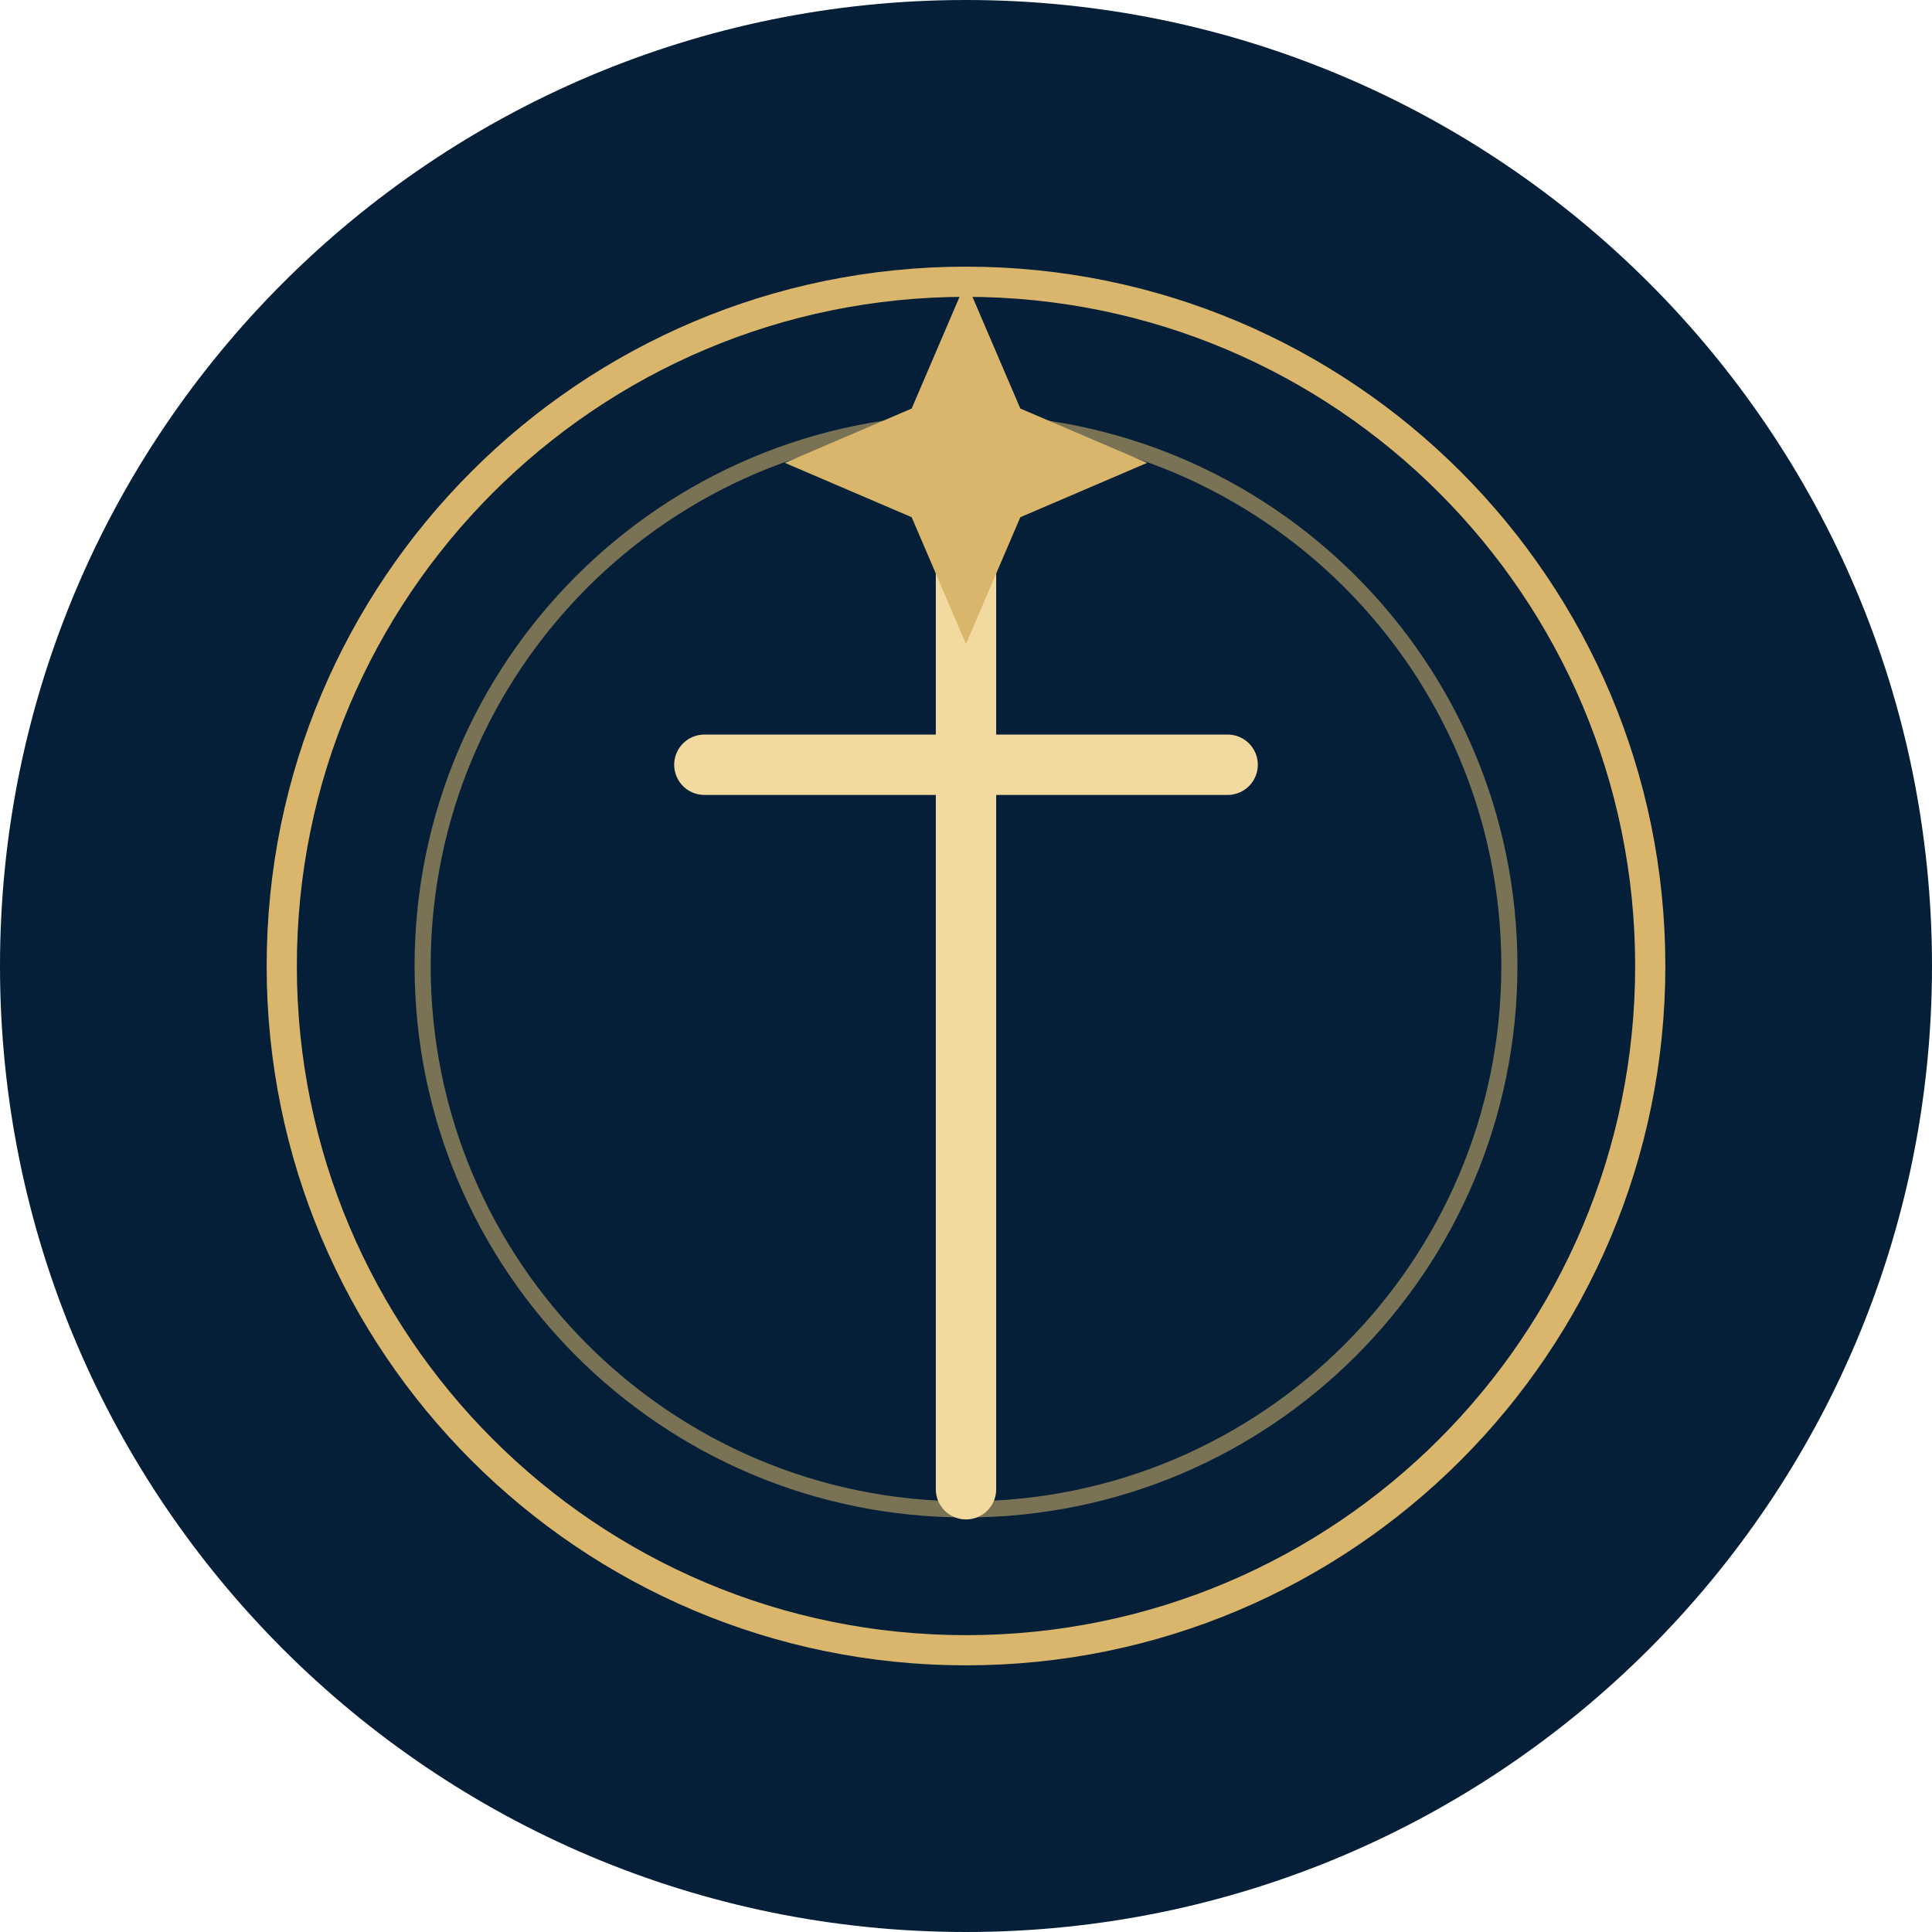
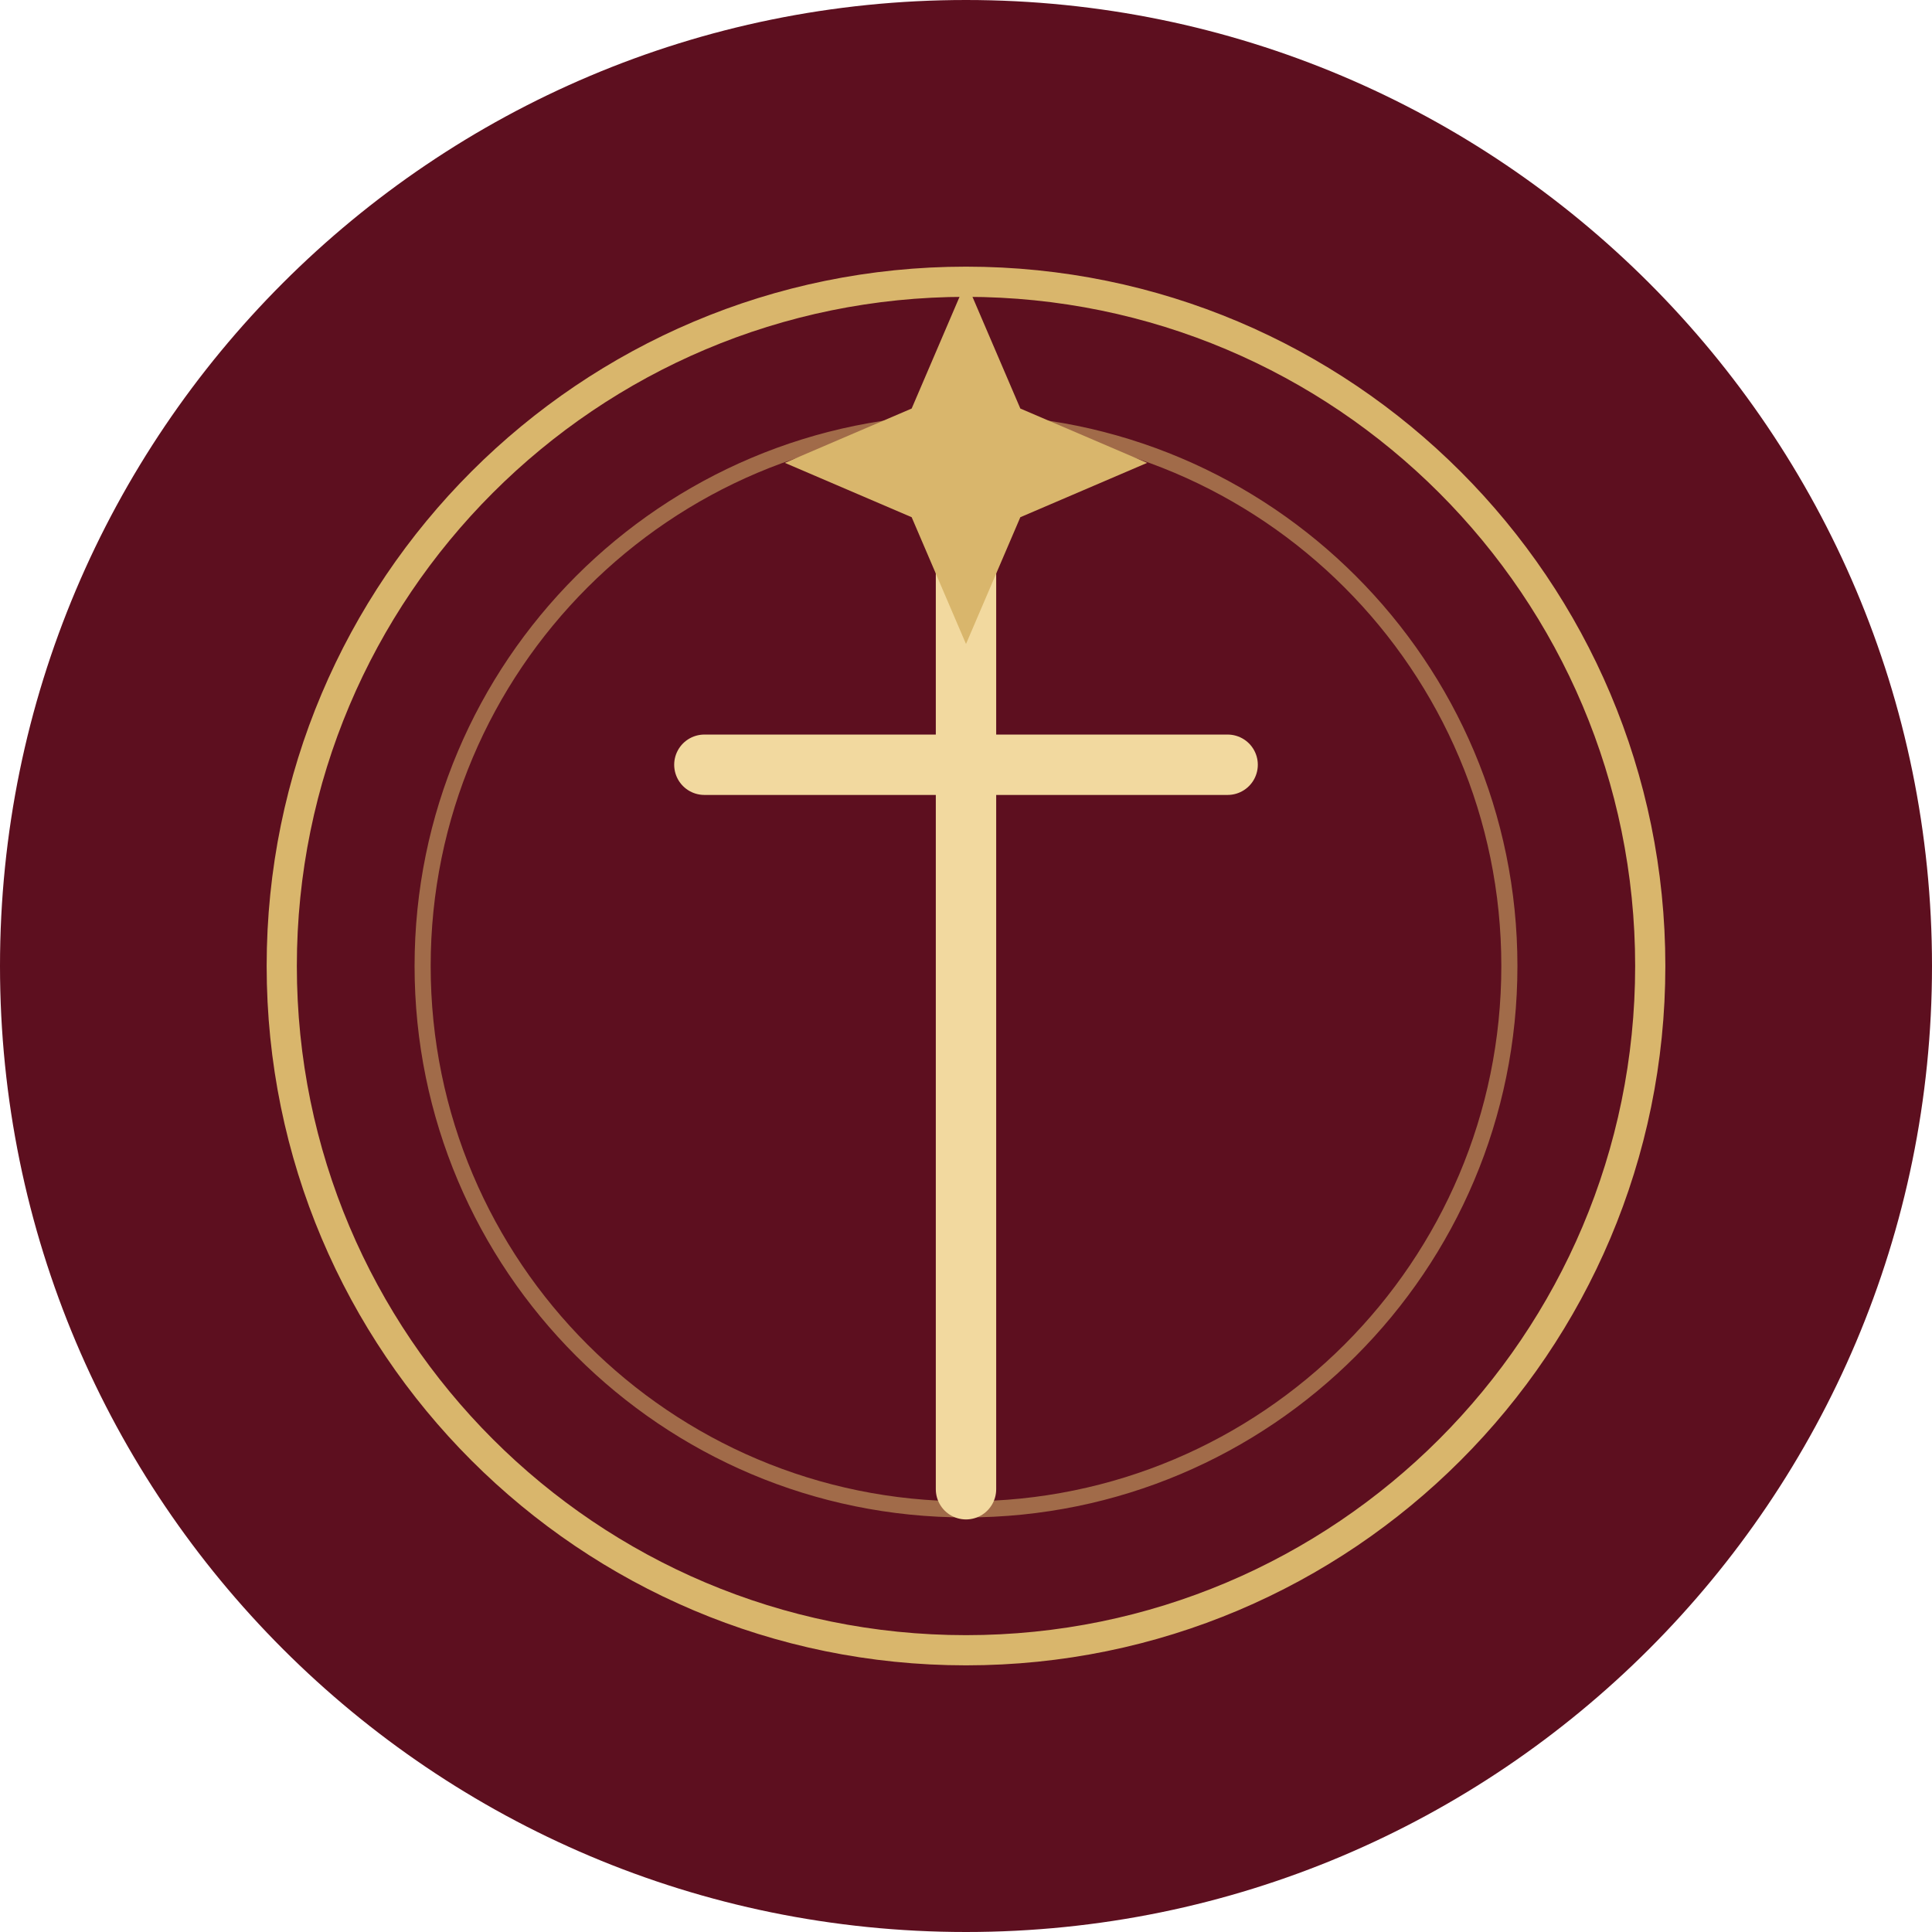
<svg xmlns="http://www.w3.org/2000/svg" viewBox="0 0 96 96" role="img" aria-labelledby="title desc">
-   <rect width="96" height="96" rx="48" fill="#041f37" />
+   <rect width="96" height="96" rx="48" fill="#5d0f1f" />
  <circle cx="48" cy="48" r="34" fill="none" stroke="#d9b66c" stroke-width="1.5" />
  <circle cx="48" cy="48" r="27" fill="none" stroke="#d9b66c" stroke-width="0.8" opacity=".55" />
  <path d="M48 22v52M35 38h26" stroke="#f2d99f" stroke-width="3" stroke-linecap="round" />
  <path d="M48 14l2.7 6.3L57 23l-6.3 2.7L48 32l-2.7-6.3L39 23l6.3-2.7L48 14Z" fill="#d9b66c" />
</svg>
